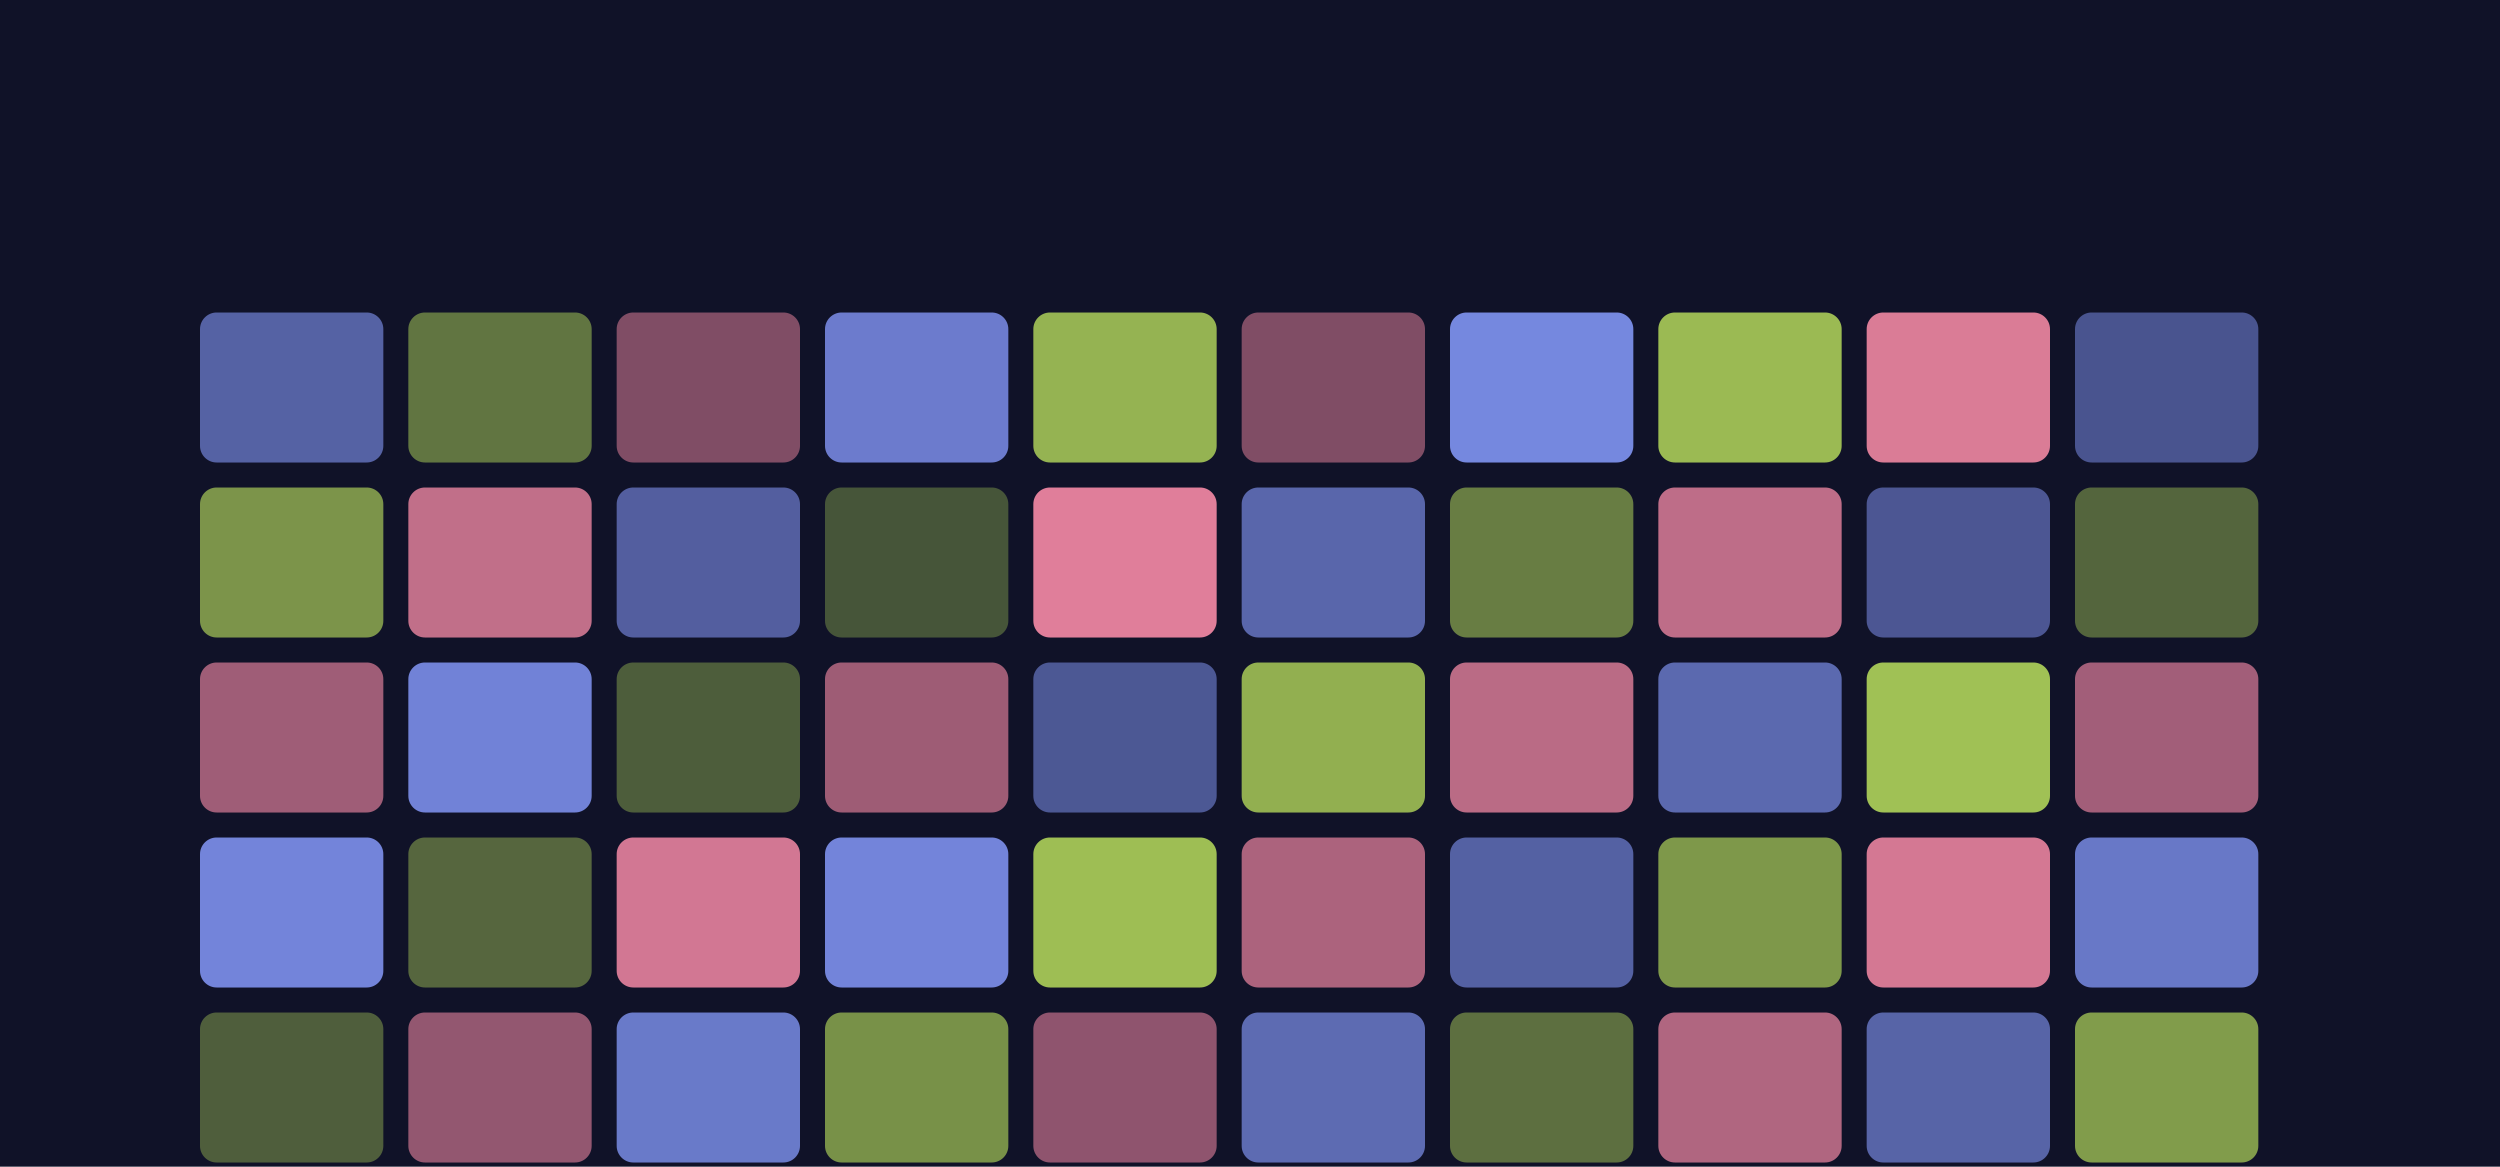
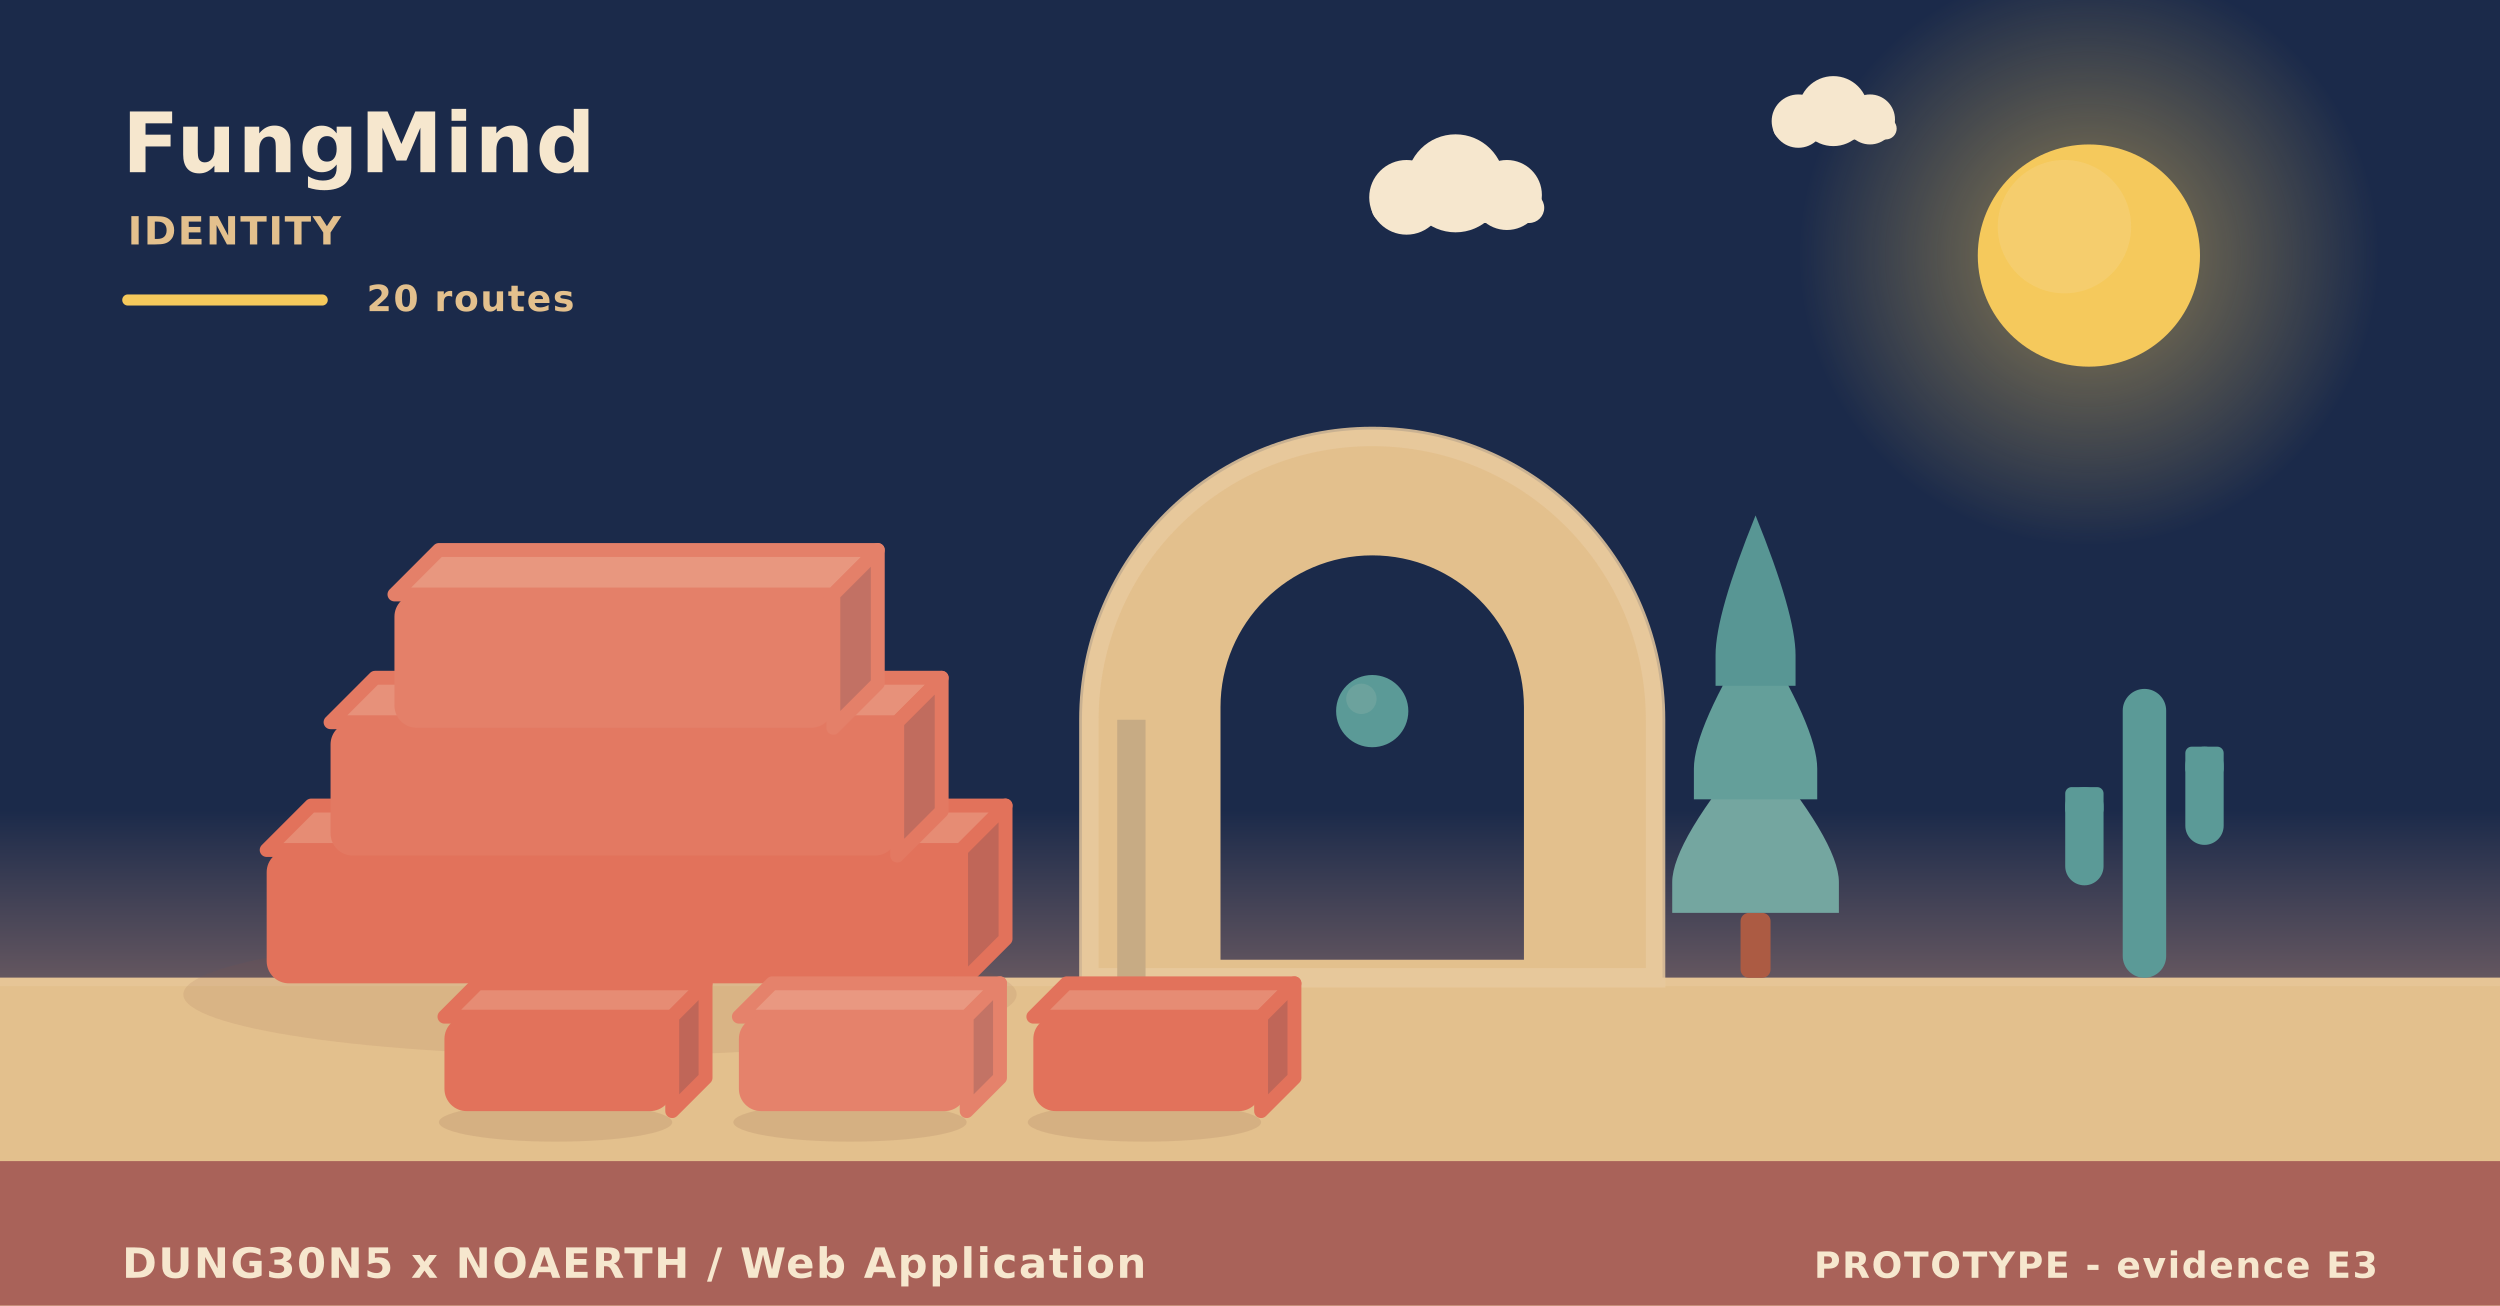
- <svg xmlns="http://www.w3.org/2000/svg" viewBox="0 0 1200 560" width="1200" height="560" role="img" aria-label="FungMind hero">
-   <rect width="1200" height="560" fill="#101228" />
-   <defs>
-     <linearGradient id="gh" x1="0" y1="0" x2="1" y2="1">
-       <stop offset="0%" stop-color="#8093f1" />
-       <stop offset="100%" stop-color="#a7c957" />
-     </linearGradient>
-   </defs>
-   <rect x="96.00" y="150.00" width="88.00" height="72.00" rx="8.00" fill="#8093f1" opacity="0.62" />
-   <rect x="196.00" y="150.00" width="88.00" height="72.00" rx="8.00" fill="#a7c957" opacity="0.54" />
-   <rect x="296.00" y="150.00" width="88.00" height="72.00" rx="8.00" fill="#ff8fab" opacity="0.47" />
-   <rect x="396.00" y="150.00" width="88.00" height="72.00" rx="8.00" fill="#8093f1" opacity="0.82" />
-   <rect x="496.00" y="150.00" width="88.00" height="72.00" rx="8.00" fill="#a7c957" opacity="0.88" />
-   <rect x="596.00" y="150.00" width="88.00" height="72.00" rx="8.00" fill="#ff8fab" opacity="0.47" />
-   <rect x="696.00" y="150.00" width="88.00" height="72.00" rx="8.00" fill="#8093f1" opacity="0.91" />
-   <rect x="796.00" y="150.00" width="88.00" height="72.00" rx="8.00" fill="#a7c957" opacity="0.92" />
-   <rect x="896.00" y="150.00" width="88.00" height="72.00" rx="8.00" fill="#ff8fab" opacity="0.84" />
-   <rect x="996.00" y="150.00" width="88.00" height="72.00" rx="8.00" fill="#8093f1" opacity="0.51" />
-   <rect x="96.00" y="234.00" width="88.00" height="72.00" rx="8.00" fill="#a7c957" opacity="0.71" />
-   <rect x="196.00" y="234.00" width="88.00" height="72.00" rx="8.00" fill="#ff8fab" opacity="0.74" />
-   <rect x="296.00" y="234.00" width="88.00" height="72.00" rx="8.00" fill="#8093f1" opacity="0.59" />
-   <rect x="396.00" y="234.00" width="88.00" height="72.00" rx="8.00" fill="#a7c957" opacity="0.36" />
-   <rect x="496.00" y="234.00" width="88.00" height="72.00" rx="8.00" fill="#ff8fab" opacity="0.87" />
-   <rect x="596.00" y="234.00" width="88.00" height="72.00" rx="8.00" fill="#8093f1" opacity="0.65" />
-   <rect x="696.00" y="234.00" width="88.00" height="72.00" rx="8.00" fill="#a7c957" opacity="0.58" />
-   <rect x="796.00" y="234.00" width="88.00" height="72.00" rx="8.00" fill="#ff8fab" opacity="0.73" />
-   <rect x="896.00" y="234.00" width="88.00" height="72.00" rx="8.00" fill="#8093f1" opacity="0.53" />
-   <rect x="996.00" y="234.00" width="88.00" height="72.00" rx="8.00" fill="#a7c957" opacity="0.45" />
-   <rect x="96.00" y="318.00" width="88.00" height="72.00" rx="8.00" fill="#ff8fab" opacity="0.60" />
-   <rect x="196.00" y="318.00" width="88.00" height="72.00" rx="8.00" fill="#8093f1" opacity="0.87" />
-   <rect x="296.00" y="318.00" width="88.00" height="72.00" rx="8.00" fill="#a7c957" opacity="0.41" />
-   <rect x="396.00" y="318.00" width="88.00" height="72.00" rx="8.00" fill="#ff8fab" opacity="0.59" />
-   <rect x="496.00" y="318.00" width="88.00" height="72.00" rx="8.00" fill="#8093f1" opacity="0.54" />
-   <rect x="596.00" y="318.00" width="88.00" height="72.00" rx="8.00" fill="#a7c957" opacity="0.86" />
-   <rect x="696.00" y="318.00" width="88.00" height="72.00" rx="8.00" fill="#ff8fab" opacity="0.71" />
-   <rect x="796.00" y="318.00" width="88.00" height="72.00" rx="8.00" fill="#8093f1" opacity="0.67" />
-   <rect x="896.00" y="318.00" width="88.00" height="72.00" rx="8.00" fill="#a7c957" opacity="0.95" />
-   <rect x="996.00" y="318.00" width="88.00" height="72.00" rx="8.00" fill="#ff8fab" opacity="0.61" />
-   <rect x="96.00" y="402.00" width="88.00" height="72.00" rx="8.00" fill="#8093f1" opacity="0.88" />
-   <rect x="196.00" y="402.00" width="88.00" height="72.00" rx="8.00" fill="#a7c957" opacity="0.46" />
-   <rect x="296.00" y="402.00" width="88.00" height="72.00" rx="8.00" fill="#ff8fab" opacity="0.81" />
-   <rect x="396.00" y="402.00" width="88.00" height="72.00" rx="8.00" fill="#8093f1" opacity="0.88" />
-   <rect x="496.00" y="402.00" width="88.00" height="72.00" rx="8.00" fill="#a7c957" opacity="0.94" />
-   <rect x="596.00" y="402.00" width="88.00" height="72.00" rx="8.00" fill="#ff8fab" opacity="0.65" />
-   <rect x="696.00" y="402.00" width="88.00" height="72.00" rx="8.00" fill="#8093f1" opacity="0.61" />
-   <rect x="796.00" y="402.00" width="88.00" height="72.00" rx="8.00" fill="#a7c957" opacity="0.73" />
-   <rect x="896.00" y="402.00" width="88.00" height="72.00" rx="8.00" fill="#ff8fab" opacity="0.82" />
-   <rect x="996.00" y="402.00" width="88.00" height="72.00" rx="8.00" fill="#8093f1" opacity="0.79" />
-   <rect x="96.00" y="486.00" width="88.00" height="72.00" rx="8.00" fill="#a7c957" opacity="0.42" />
-   <rect x="196.00" y="486.00" width="88.00" height="72.00" rx="8.00" fill="#ff8fab" opacity="0.55" />
-   <rect x="296.00" y="486.00" width="88.00" height="72.00" rx="8.00" fill="#8093f1" opacity="0.80" />
-   <rect x="396.00" y="486.00" width="88.00" height="72.00" rx="8.00" fill="#a7c957" opacity="0.69" />
-   <rect x="496.00" y="486.00" width="88.00" height="72.00" rx="8.00" fill="#ff8fab" opacity="0.53" />
-   <rect x="596.00" y="486.00" width="88.00" height="72.00" rx="8.00" fill="#8093f1" opacity="0.69" />
-   <rect x="696.00" y="486.00" width="88.00" height="72.00" rx="8.00" fill="#a7c957" opacity="0.51" />
-   <rect x="796.00" y="486.00" width="88.00" height="72.00" rx="8.00" fill="#ff8fab" opacity="0.67" />
-   <rect x="896.00" y="486.00" width="88.00" height="72.00" rx="8.00" fill="#8093f1" opacity="0.63" />
-   <rect x="996.00" y="486.00" width="88.00" height="72.00" rx="8.00" fill="#a7c957" opacity="0.75" />
+ <svg xmlns="http://www.w3.org/2000/svg" width="900" height="470" viewBox="0 0 900 470" role="img" aria-label="FungMind - identity">
+   <linearGradient id="skyh" x1="0" y1="0" x2="0" y2="1">
+     <stop offset="0" stop-color="#1b2a4a" />
+     <stop offset="0.62" stop-color="#1b2a4a" />
+     <stop offset="1" stop-color="#f3ad8a" />
+   </linearGradient>
+   <rect width="900" height="470" fill="url(#skyh)" />
+   <radialGradient id="sunh">
+     <stop offset="0.35" stop-color="#f5c95c" stop-opacity="0.34" />
+     <stop offset="1" stop-color="#f5c95c" stop-opacity="0" />
+   </radialGradient>
+   <circle cx="752" cy="92" r="104" fill="url(#sunh)" />
+   <circle cx="752" cy="92" r="40" fill="#f5c95c" />
+   <circle cx="743.2" cy="81.6" r="24" fill="#f5d27e" opacity="0.5" />
+   <g>
+     <circle cx="524" cy="66" r="17.64" fill="#f6e7ce" />
+     <circle cx="506.36" cy="71.04" r="13.44" fill="#f6e7ce" />
+     <circle cx="542.48" cy="70.2" r="12.6" fill="#f6e7ce" />
+     <rect x="493.76" y="69.36" width="62.16" height="10.92" rx="5.46" fill="#f6e7ce" />
+   </g>
+   <g>
+     <circle cx="660" cy="40" r="12.6" fill="#f6e7ce" />
+     <circle cx="647.4" cy="43.6" r="9.6" fill="#f6e7ce" />
+     <circle cx="673.2" cy="43" r="9" fill="#f6e7ce" />
+     <rect x="638.4" y="42.4" width="44.4" height="7.8" rx="3.9" fill="#f6e7ce" />
+   </g>
+   <rect x="0" y="352" width="900" height="118" fill="#e3c08d" />
+   <rect x="0" y="352" width="900" height="3" fill="#e6c596" />
+   <text x="44" y="62" font-family="Verdana,DejaVu Sans,sans-serif" font-size="30" font-weight="700" letter-spacing="0.6" fill="#f6e7ce" text-anchor="start">FungMind</text>
+   <text x="46" y="88" font-family="Verdana,DejaVu Sans,sans-serif" font-size="14" font-weight="700" letter-spacing="0.6" fill="#e3c08d" text-anchor="start">IDENTITY</text>
+   <rect x="44" y="106" width="74" height="4" rx="2" fill="#f5c95c" />
+   <text x="132" y="112" font-family="Verdana,DejaVu Sans,sans-serif" font-size="13" font-weight="700" letter-spacing="0.6" fill="#e3c08d" text-anchor="start">20 routes</text>
+   <ellipse cx="216" cy="358" rx="150" ry="22" fill="rgba(138,90,68,0.11)" />
+   <path d="M96,306 L346,306 L362,290 L112,290 Z" fill="#e68c74" stroke="#e2725b" stroke-width="5" stroke-linejoin="round" />
+   <path d="M346,306 L362,290 L362,338 L346,354 Z" fill="#c06658" stroke="#e2725b" stroke-width="5" stroke-linejoin="round" />
+   <rect x="96" y="306" width="250" height="48" rx="8" fill="#e2725b" />
+   <path d="M119,260 L323,260 L339,244 L135,244 Z" fill="#e7917a" stroke="#e37962" stroke-width="5" stroke-linejoin="round" />
+   <path d="M323,260 L339,244 L339,292 L323,308 Z" fill="#c16c5e" stroke="#e37962" stroke-width="5" stroke-linejoin="round" />
+   <rect x="119" y="260" width="204" height="48" rx="8" fill="#e37962" />
+   <path d="M142,214 L300,214 L316,198 L158,198 Z" fill="#e8977f" stroke="#e48069" stroke-width="5" stroke-linejoin="round" />
+   <path d="M300,214 L316,198 L316,246 L300,262 Z" fill="#c27164" stroke="#e48069" stroke-width="5" stroke-linejoin="round" />
+   <rect x="142" y="214" width="158" height="48" rx="8" fill="#e48069" />
+   <path d="M392,352 L392,259.12 A102,102 0 0 1 596,259.12 L596,352 Z M436.88,348 L436.88,254.55 A57.12,57.12 0 0 1 551.12,254.55 L551.12,348 Z" fill="#e3c08d" fill-rule="evenodd" stroke="#e3c08d" stroke-width="5" stroke-linejoin="round" />
+   <path d="M392,352 L392,259.12 A102,102 0 0 1 596,259.12 L596,352 Z" fill="none" stroke="#e8c99d" stroke-width="7" stroke-linecap="round" opacity="0.85" />
+   <rect x="402.2" y="259.12" width="10.2" height="92.88" fill="#c7ab84" />
+   <circle cx="494" cy="256" r="13" fill="#5b9a97" />
+   <circle cx="490.1" cy="251.58" r="5.46" fill="#7aa9a2" opacity="0.55" />
+   <rect x="626.6" y="328.64" width="10.8" height="23.36" rx="3" fill="#ac5b43" />
+   <path d="M632,267.32 Q602,302.89 602,317.6 Q602,328.64 602,328.64 L662,328.64 Q662,328.64 662,317.6 Q662,302.89 632,267.32 Z" fill="#74a6a0" />
+   <path d="M632,226.44 Q609.8,262.01 609.8,276.72 Q609.8,287.76 609.8,287.76 L654.2,287.76 Q654.2,287.76 654.2,276.72 Q654.2,262.01 632,226.44 Z" fill="#649f9a" />
+   <path d="M632,185.56 Q617.6,221.13 617.6,235.84 Q617.6,246.88 617.6,246.88 L646.4,246.88 Q646.4,246.88 646.4,235.84 Q646.4,221.13 632,185.56 Z" fill="#589694" />
+   <rect x="764.18" y="248" width="15.64" height="104" rx="7.82" fill="#5b9a97" />
+   <rect x="743.48" y="283.36" width="13.8" height="35.36" rx="6.9" fill="#5b9a97" />
+   <rect x="743.48" y="283.36" width="13.8" height="10.4" rx="2.3" fill="#5b9a97" />
+   <rect x="786.72" y="268.8" width="13.8" height="35.36" rx="6.9" fill="#5b9a97" />
+   <rect x="786.72" y="268.8" width="13.8" height="10.4" rx="2.3" fill="#5b9a97" />
+   <ellipse cx="200" cy="404" rx="42" ry="7" fill="rgba(138,90,68,0.15)" />
+   <path d="M160,366 L242,366 L254,354 L172,354 Z" fill="#e68c74" stroke="#e2725b" stroke-width="5" stroke-linejoin="round" />
+   <path d="M242,366 L254,354 L254,388 L242,400 Z" fill="#c06658" stroke="#e2725b" stroke-width="5" stroke-linejoin="round" />
+   <rect x="160" y="366" width="82" height="34" rx="8" fill="#e2725b" />
+   <ellipse cx="306" cy="404" rx="42" ry="7" fill="rgba(138,90,68,0.15)" />
+   <path d="M266,366 L348,366 L360,354 L278,354 Z" fill="#e99881" stroke="#e5826b" stroke-width="5" stroke-linejoin="round" />
+   <path d="M348,366 L360,354 L360,388 L348,400 Z" fill="#c37365" stroke="#e5826b" stroke-width="5" stroke-linejoin="round" />
+   <rect x="266" y="366" width="82" height="34" rx="8" fill="#e5826b" />
+   <ellipse cx="412" cy="404" rx="42" ry="7" fill="rgba(138,90,68,0.15)" />
+   <path d="M372,366 L454,366 L466,354 L384,354 Z" fill="#e68c74" stroke="#e2725b" stroke-width="5" stroke-linejoin="round" />
+   <path d="M454,366 L466,354 L466,388 L454,400 Z" fill="#c06658" stroke="#e2725b" stroke-width="5" stroke-linejoin="round" />
+   <rect x="372" y="366" width="82" height="34" rx="8" fill="#e2725b" />
+   <rect x="0" y="418" width="900" height="52" rx="0" fill="#a65c56" opacity="0.94" />
+   <text x="44" y="460" font-family="Verdana,DejaVu Sans,sans-serif" font-size="15" font-weight="700" letter-spacing="0.6" fill="#f6e7ce" text-anchor="start">DUNG30N5 x NOAERTH  /  Web Application</text>
+   <text x="856" y="460" font-family="Verdana,DejaVu Sans,sans-serif" font-size="13" font-weight="700" letter-spacing="0.6" fill="#f6e7ce" text-anchor="end">PROTOTYPE  -  evidence E3</text>
</svg>
